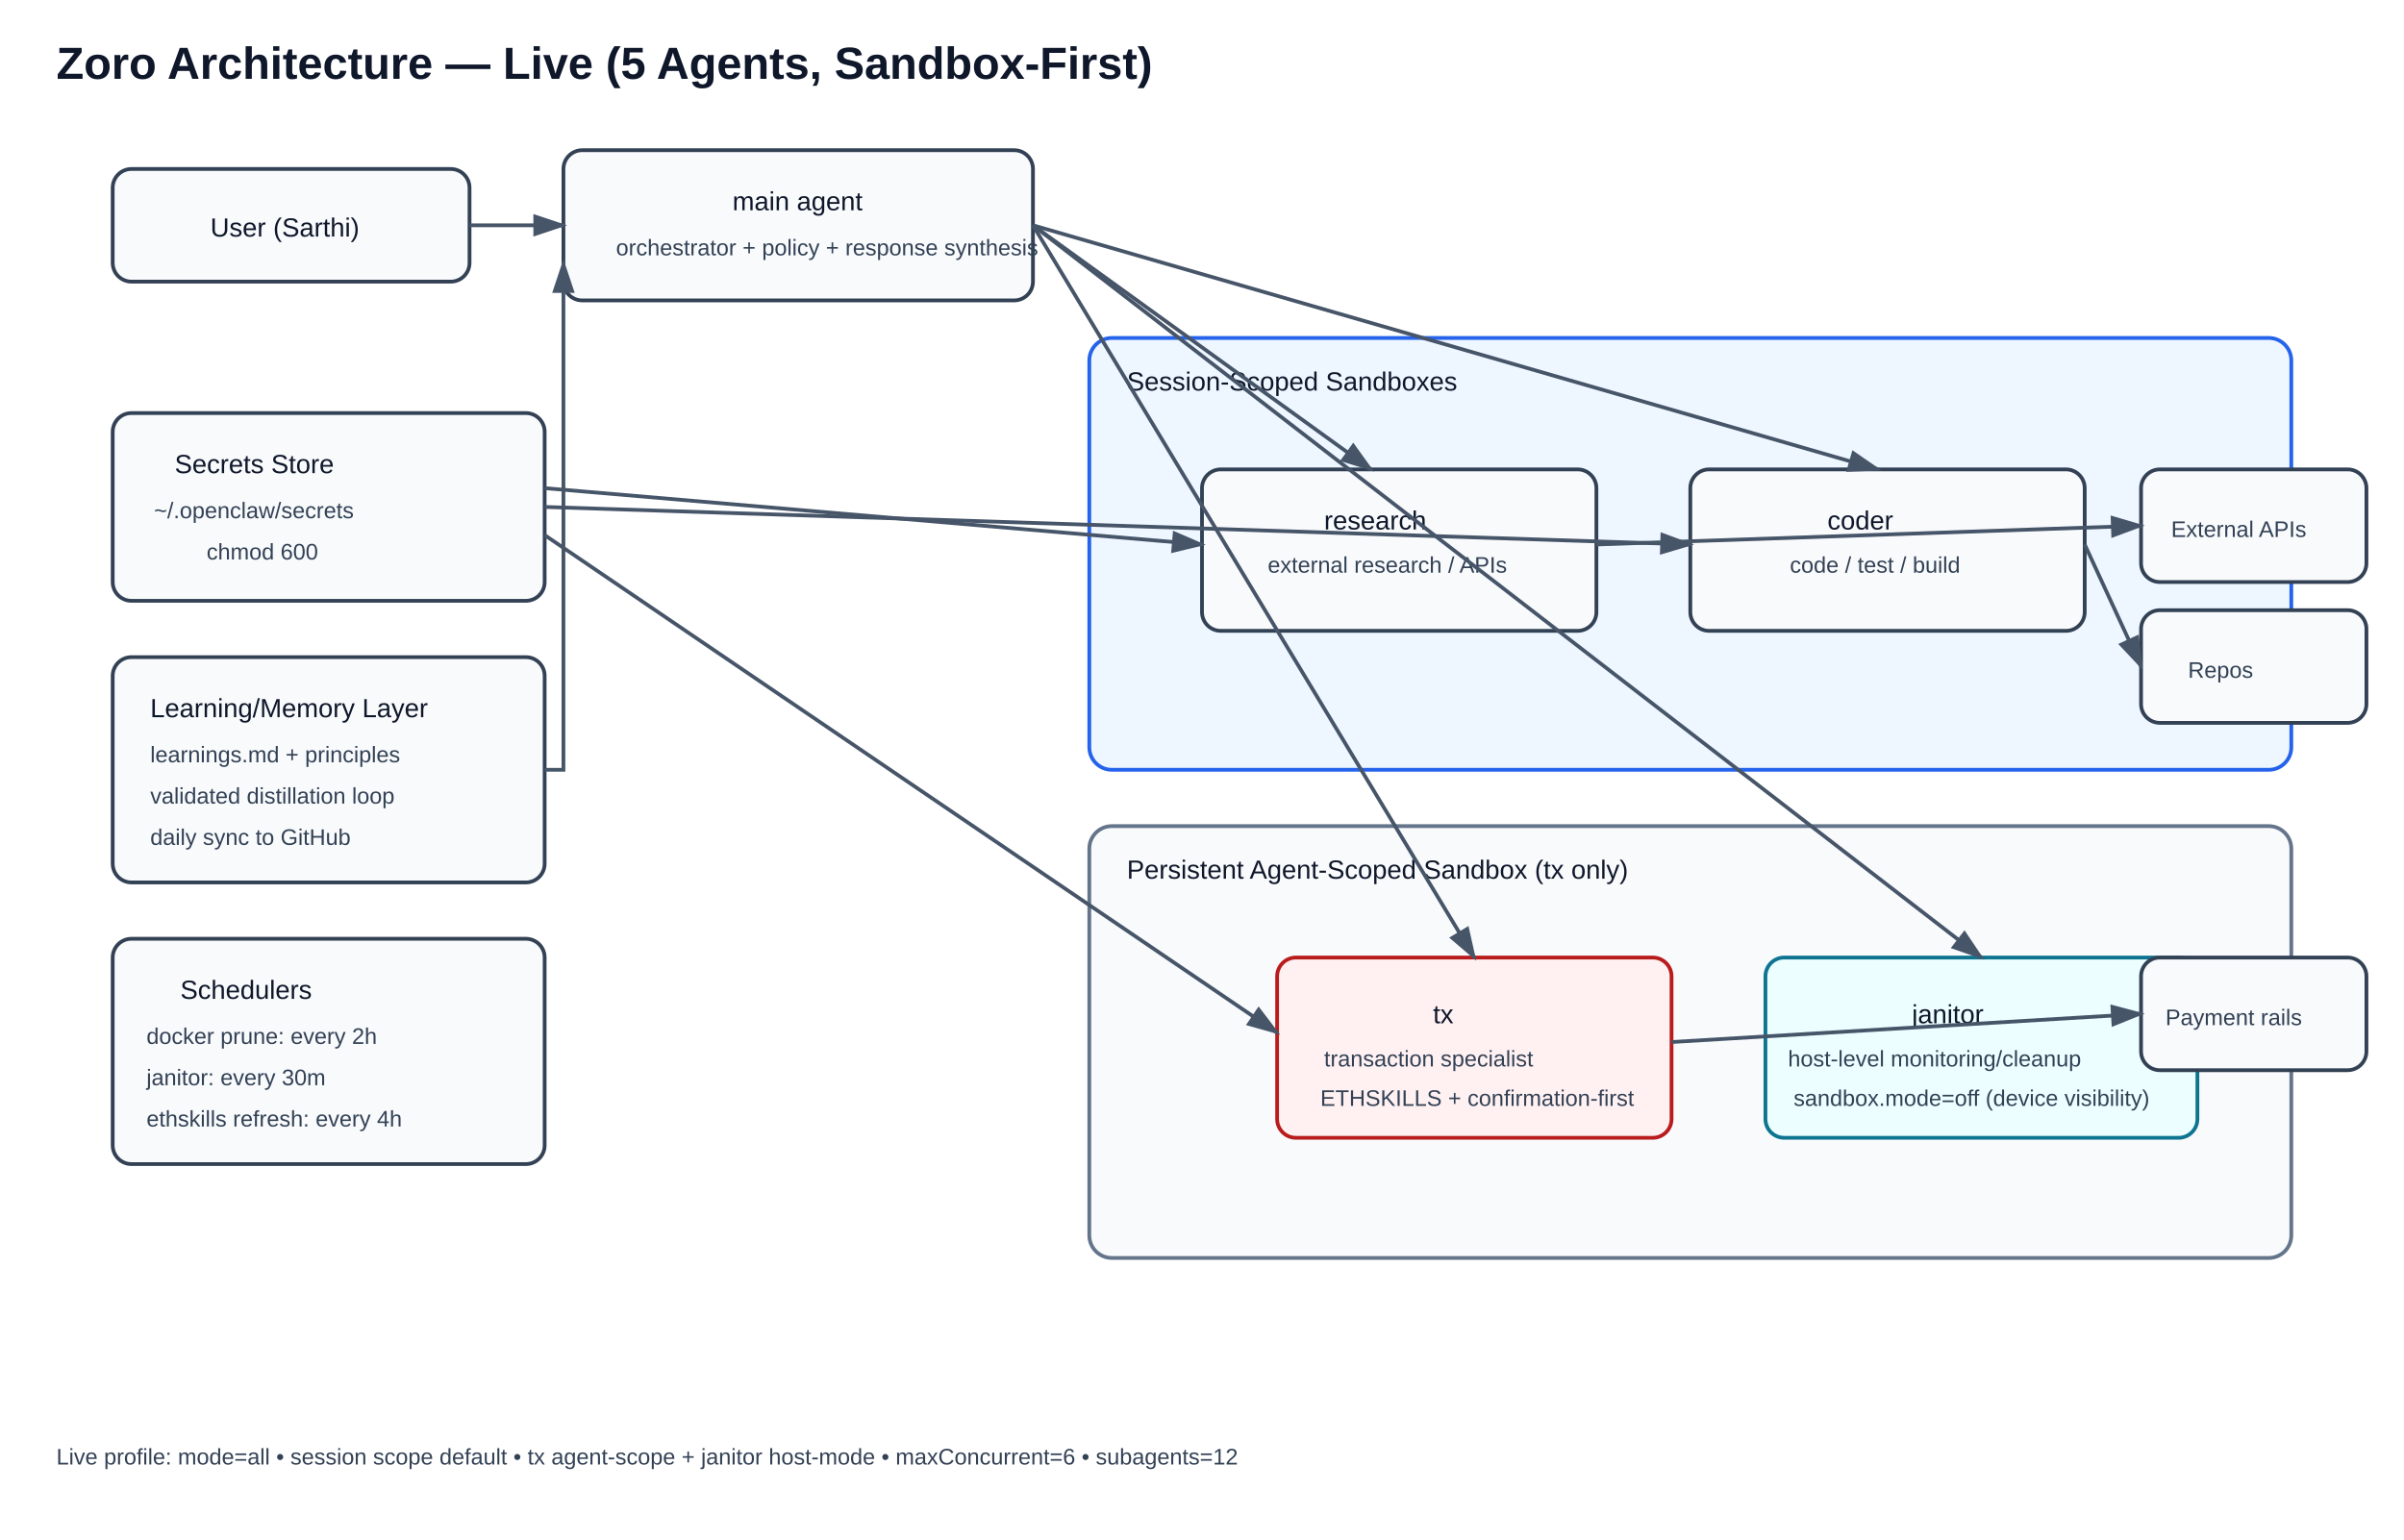
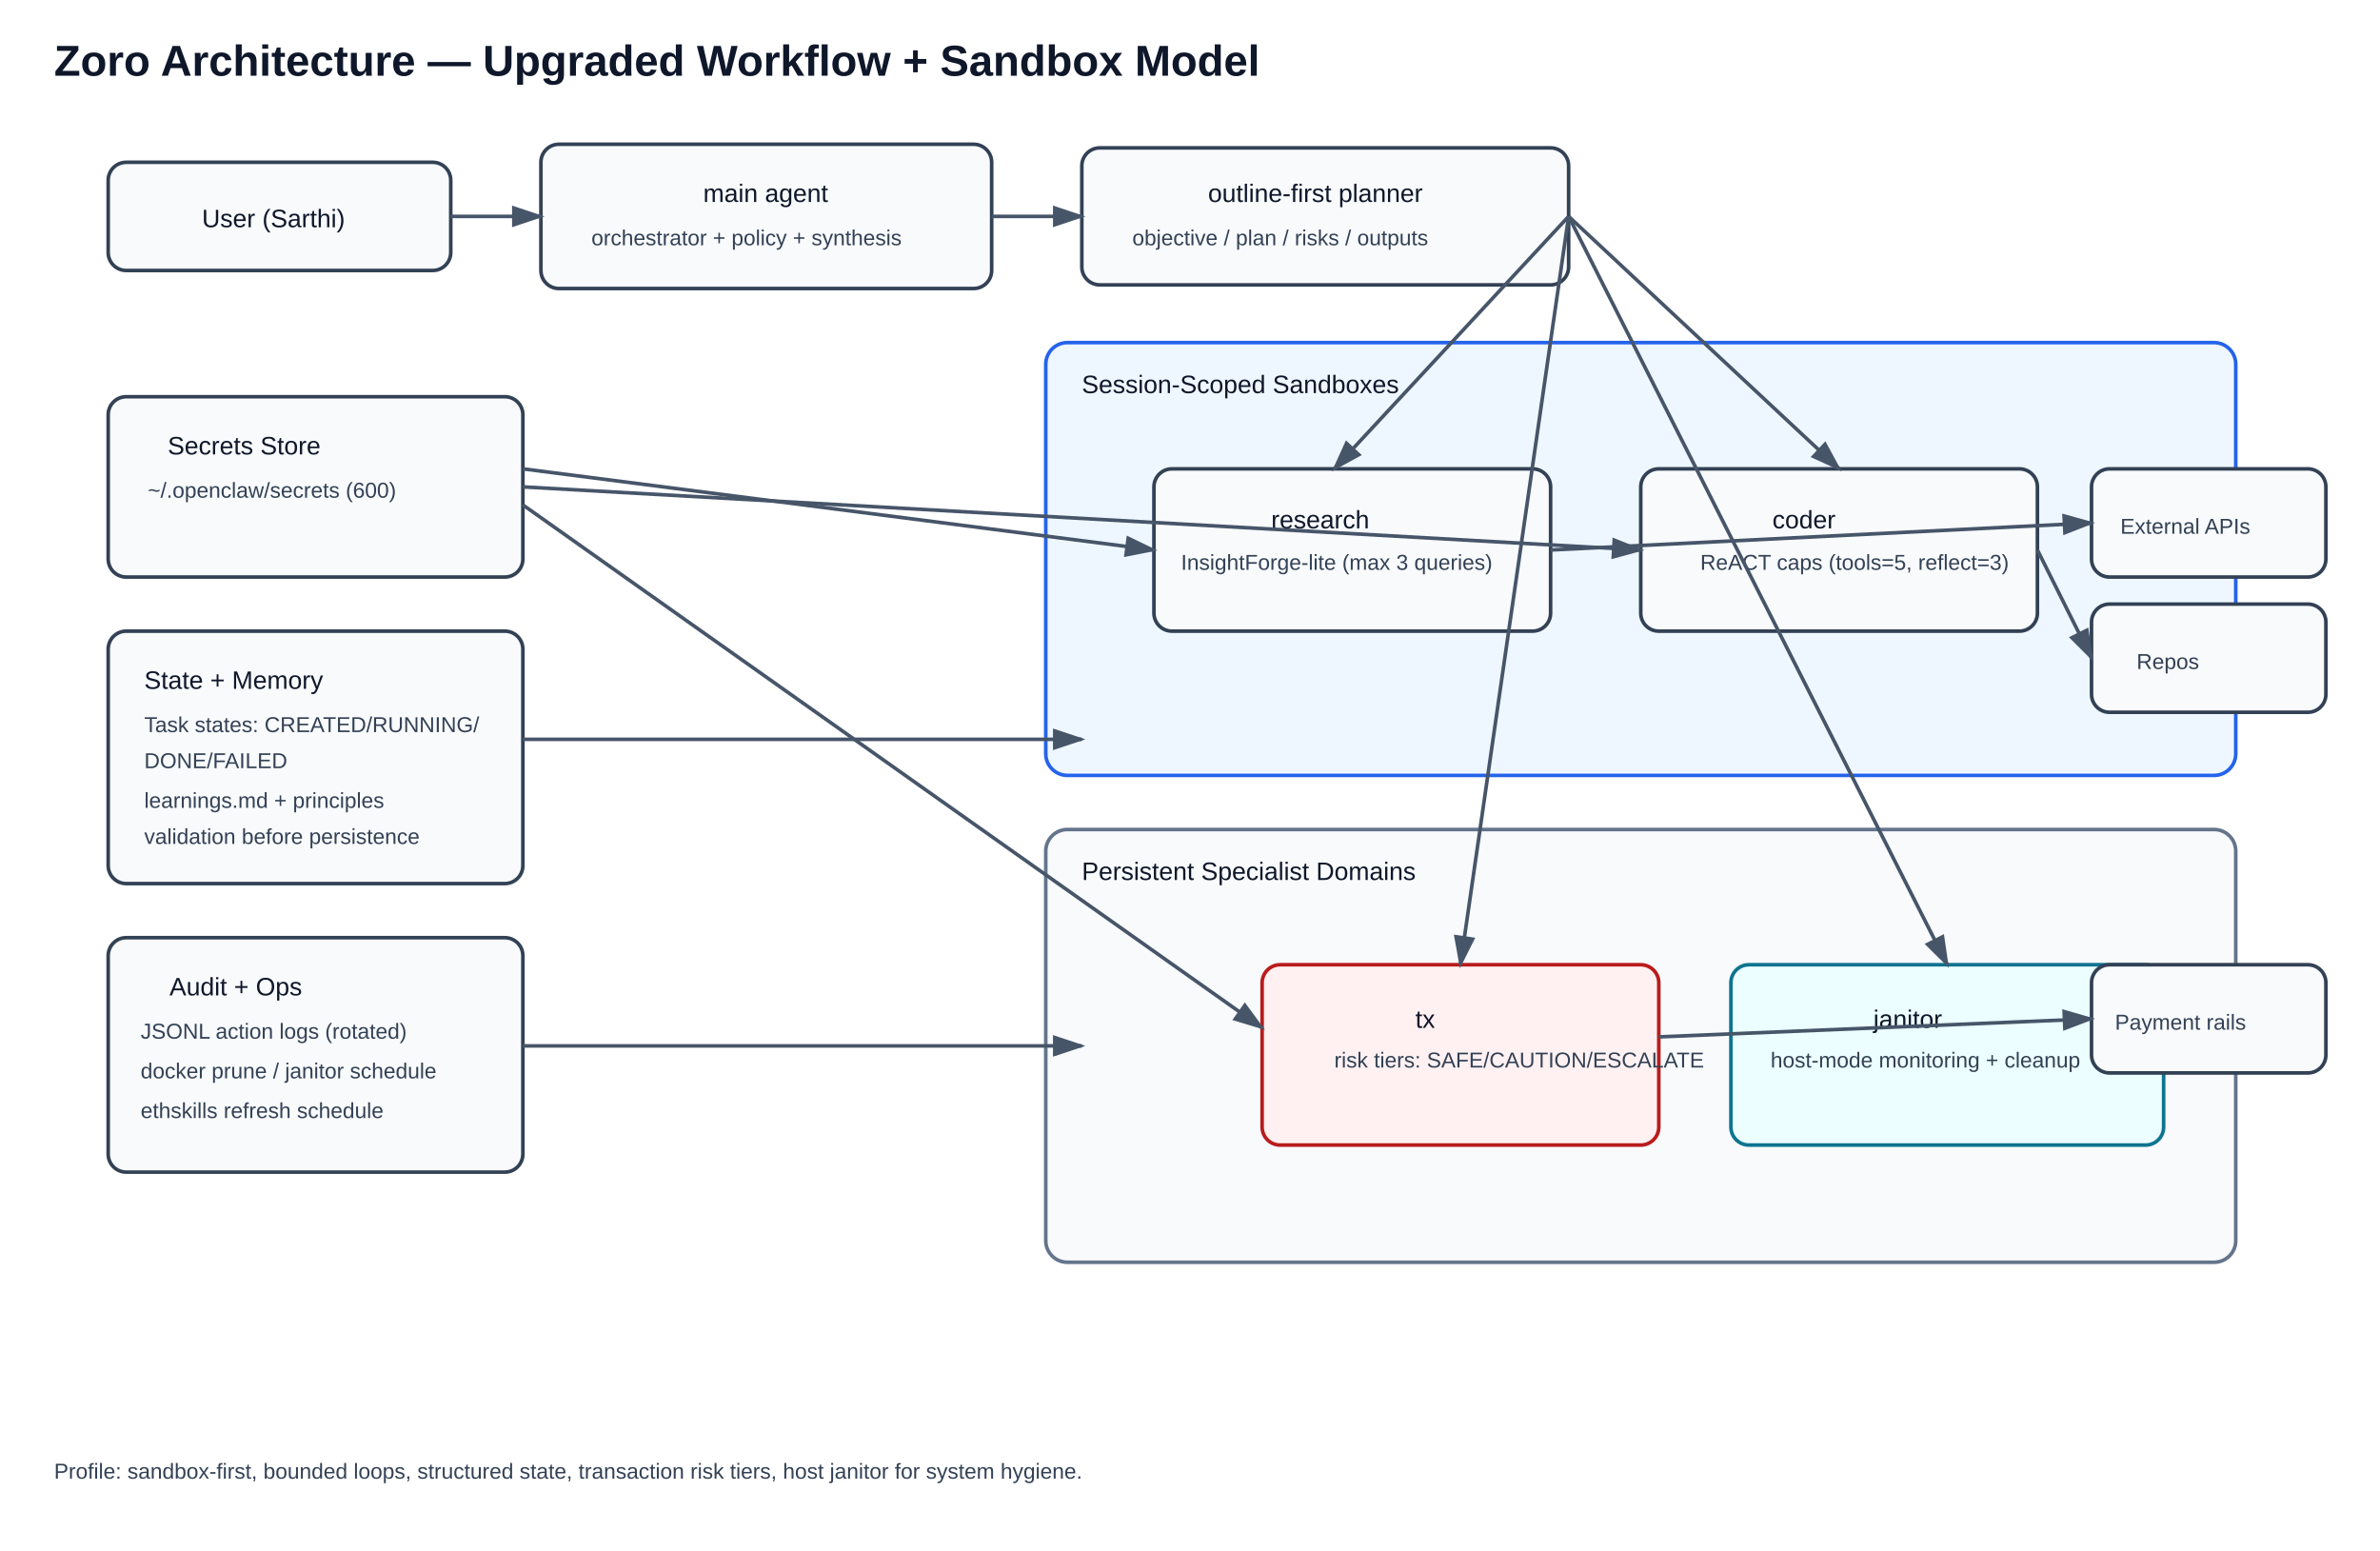
- <svg xmlns="http://www.w3.org/2000/svg" width="1280" height="820" viewBox="0 0 1280 820">
+ <svg xmlns="http://www.w3.org/2000/svg" width="1320" height="860" viewBox="0 0 1320 860">
  <defs>
    <style>
      .box { fill:#f8fafc; stroke:#334155; stroke-width:2; rx:10; ry:10; }
      .title { font: 700 24px Arial, sans-serif; fill:#0f172a; }
      .txt { font: 14px Arial, sans-serif; fill:#0f172a; }
      .small { font: 12px Arial, sans-serif; fill:#334155; }
      .session { fill:#eef7ff; stroke:#2563eb; stroke-width:2; rx:12; ry:12; }
      .agent { fill:#f8fafc; stroke:#64748b; stroke-width:2; rx:12; ry:12; }
      .tx { fill:#fff1f2; stroke:#b91c1c; stroke-width:2; rx:10; ry:10; }
      .jan { fill:#ecfeff; stroke:#0e7490; stroke-width:2; rx:10; ry:10; }
      .arrow { stroke:#475569; stroke-width:2; marker-end:url(#m); fill:none; }
    </style>
    <marker id="m" markerWidth="10" markerHeight="10" refX="8" refY="3" orient="auto">
      <path d="M0,0 L0,6 L9,3 z" fill="#475569" />
    </marker>
  </defs>
-   <text x="30" y="42" class="title">Zoro Architecture — Live (5 Agents, Sandbox-First)</text>
+   <text x="30" y="42" class="title">Zoro Architecture — Upgraded Workflow + Sandbox Model</text>
  <rect x="60" y="90" width="190" height="60" class="box" />
  <text x="112" y="126" class="txt">User (Sarthi)</text>
  <rect x="300" y="80" width="250" height="80" class="box" />
  <text x="390" y="112" class="txt">main agent</text>
-   <text x="328" y="136" class="small">orchestrator + policy + response synthesis</text>
-   <rect x="580" y="180" width="640" height="230" class="session" />
-   <text x="600" y="208" class="txt">Session-Scoped Sandboxes</text>
-   <rect x="640" y="250" width="210" height="86" class="box" />
-   <text x="705" y="282" class="txt">research</text>
-   <text x="675" y="305" class="small">external research / APIs</text>
-   <rect x="900" y="250" width="210" height="86" class="box" />
-   <text x="973" y="282" class="txt">coder</text>
-   <text x="953" y="305" class="small">code / test / build</text>
-   <rect x="580" y="440" width="640" height="230" class="agent" />
-   <text x="600" y="468" class="txt">Persistent Agent-Scoped Sandbox (tx only)</text>
-   <rect x="680" y="510" width="210" height="96" class="tx" />
-   <text x="763" y="545" class="txt">tx</text>
-   <text x="705" y="568" class="small">transaction specialist</text>
-   <text x="703" y="589" class="small">ETHSKILLS + confirmation-first</text>
-   <rect x="940" y="510" width="230" height="96" class="jan" />
-   <text x="1018" y="545" class="txt">janitor</text>
-   <text x="952" y="568" class="small">host-level monitoring/cleanup</text>
-   <text x="955" y="589" class="small">sandbox.mode=off (device visibility)</text>
+   <text x="328" y="136" class="small">orchestrator + policy + synthesis</text>
+   <rect x="600" y="82" width="270" height="76" class="box" />
+   <text x="670" y="112" class="txt">outline-first planner</text>
+   <text x="628" y="136" class="small">objective / plan / risks / outputs</text>
+   <rect x="580" y="190" width="660" height="240" class="session" />
+   <text x="600" y="218" class="txt">Session-Scoped Sandboxes</text>
+   <rect x="640" y="260" width="220" height="90" class="box" />
+   <text x="705" y="293" class="txt">research</text>
+   <text x="655" y="316" class="small">InsightForge-lite (max 3 queries)</text>
+   <rect x="910" y="260" width="220" height="90" class="box" />
+   <text x="983" y="293" class="txt">coder</text>
+   <text x="943" y="316" class="small">ReACT caps (tools=5, reflect=3)</text>
+   <rect x="580" y="460" width="660" height="240" class="agent" />
+   <text x="600" y="488" class="txt">Persistent Specialist Domains</text>
+   <rect x="700" y="535" width="220" height="100" class="tx" />
+   <text x="785" y="570" class="txt">tx</text>
+   <text x="740" y="592" class="small">risk tiers: SAFE/CAUTION/ESCALATE</text>
+   <rect x="960" y="535" width="240" height="100" class="jan" />
+   <text x="1039" y="570" class="txt">janitor</text>
+   <text x="982" y="592" class="small">host-mode monitoring + cleanup</text>
  <rect x="60" y="220" width="230" height="100" class="box" />
  <text x="93" y="252" class="txt">Secrets Store</text>
-   <text x="82" y="276" class="small">~/.openclaw/secrets</text>
-   <text x="110" y="298" class="small">chmod 600</text>
-   <rect x="60" y="350" width="230" height="120" class="box" />
-   <text x="80" y="382" class="txt">Learning/Memory Layer</text>
-   <text x="80" y="406" class="small">learnings.md + principles</text>
-   <text x="80" y="428" class="small">validated distillation loop</text>
-   <text x="80" y="450" class="small">daily sync to GitHub</text>
-   <rect x="60" y="500" width="230" height="120" class="box" />
-   <text x="96" y="532" class="txt">Schedulers</text>
-   <text x="78" y="556" class="small">docker prune: every 2h</text>
-   <text x="78" y="578" class="small">janitor: every 30m</text>
-   <text x="78" y="600" class="small">ethskills refresh: every 4h</text>
-   <rect x="1240" y="250" width="30" height="40" fill="none" />
-   <rect x="1220" y="235" width="40" height="60" fill="none" />
-   <rect x="1140" y="250" width="120" height="60" class="box" />
-   <text x="1156" y="286" class="small">External APIs</text>
-   <rect x="1140" y="325" width="120" height="60" class="box" />
-   <text x="1165" y="361" class="small">Repos</text>
-   <rect x="1140" y="510" width="120" height="60" class="box" />
-   <text x="1153" y="546" class="small">Payment rails</text>
+   <text x="82" y="276" class="small">~/.openclaw/secrets (600)</text>
+   <rect x="60" y="350" width="230" height="140" class="box" />
+   <text x="80" y="382" class="txt">State + Memory</text>
+   <text x="80" y="406" class="small">Task states: CREATED/RUNNING/</text>
+   <text x="80" y="426" class="small">DONE/FAILED</text>
+   <text x="80" y="448" class="small">learnings.md + principles</text>
+   <text x="80" y="468" class="small">validation before persistence</text>
+   <rect x="60" y="520" width="230" height="130" class="box" />
+   <text x="94" y="552" class="txt">Audit + Ops</text>
+   <text x="78" y="576" class="small">JSONL action logs (rotated)</text>
+   <text x="78" y="598" class="small">docker prune / janitor schedule</text>
+   <text x="78" y="620" class="small">ethskills refresh schedule</text>
  <path d="M250 120 L300 120" class="arrow" />
-   <path d="M550 120 L730 250" class="arrow" />
-   <path d="M550 120 L1000 250" class="arrow" />
-   <path d="M550 120 L785 510" class="arrow" />
-   <path d="M550 120 L1055 510" class="arrow" />
-   <path d="M290 260 L640 290" class="arrow" />
-   <path d="M290 270 L900 290" class="arrow" />
-   <path d="M290 285 L680 550" class="arrow" />
-   <path d="M850 290 L1140 280" class="arrow" />
-   <path d="M1110 290 L1140 355" class="arrow" />
-   <path d="M890 555 L1140 540" class="arrow" />
-   <path d="M290 410 L300 410 L300 140" class="arrow" />
-   <text x="30" y="780" class="small">Live profile: mode=all • session scope default • tx agent-scope + janitor host-mode • maxConcurrent=6 • subagents=12</text>
+   <path d="M550 120 L600 120" class="arrow" />
+   <path d="M870 120 L740 260" class="arrow" />
+   <path d="M870 120 L1020 260" class="arrow" />
+   <path d="M870 120 L810 535" class="arrow" />
+   <path d="M870 120 L1080 535" class="arrow" />
+   <path d="M290 260 L640 305" class="arrow" />
+   <path d="M290 270 L910 305" class="arrow" />
+   <path d="M290 280 L700 570" class="arrow" />
+   <path d="M290 410 L600 410" class="arrow" />
+   <path d="M290 580 L600 580" class="arrow" />
+   <rect x="1160" y="260" width="130" height="60" class="box" />
+   <text x="1176" y="296" class="small">External APIs</text>
+   <rect x="1160" y="335" width="130" height="60" class="box" />
+   <text x="1185" y="371" class="small">Repos</text>
+   <rect x="1160" y="535" width="130" height="60" class="box" />
+   <text x="1173" y="571" class="small">Payment rails</text>
+   <path d="M860 305 L1160 290" class="arrow" />
+   <path d="M1130 305 L1160 365" class="arrow" />
+   <path d="M920 575 L1160 565" class="arrow" />
+   <text x="30" y="820" class="small">Profile: sandbox-first, bounded loops, structured state, transaction risk tiers, host janitor for system hygiene.</text>
</svg>
